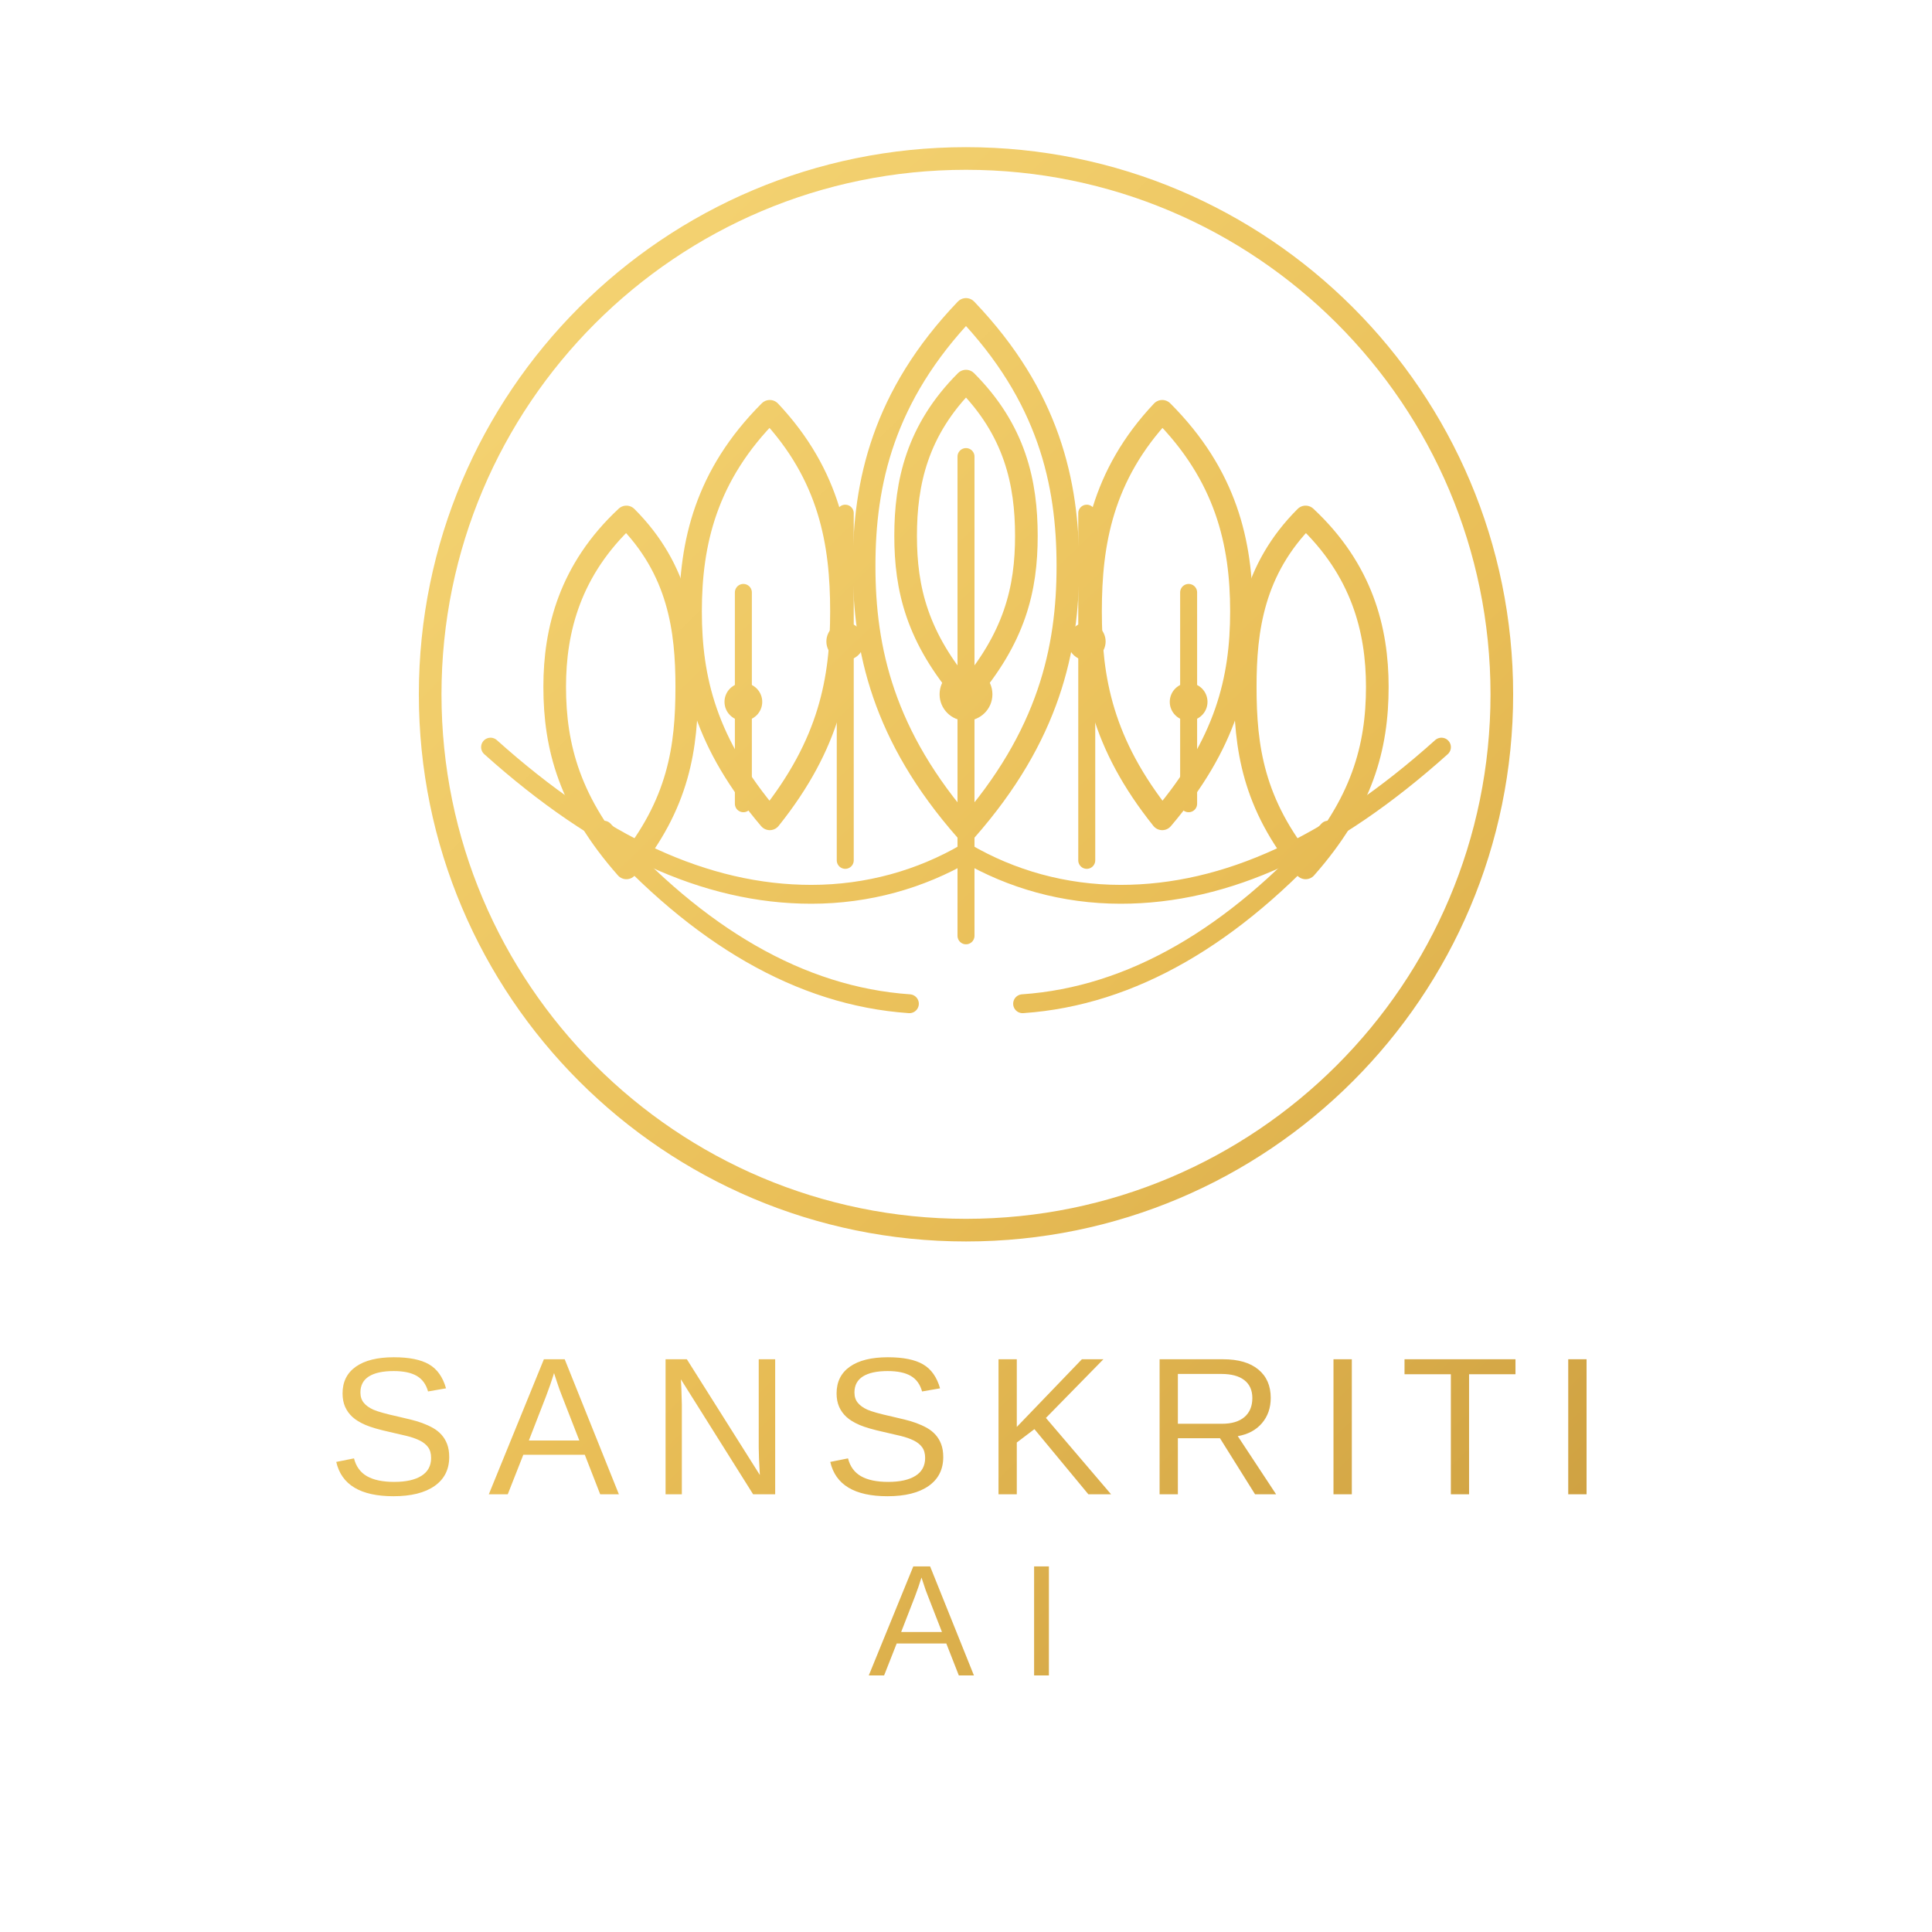
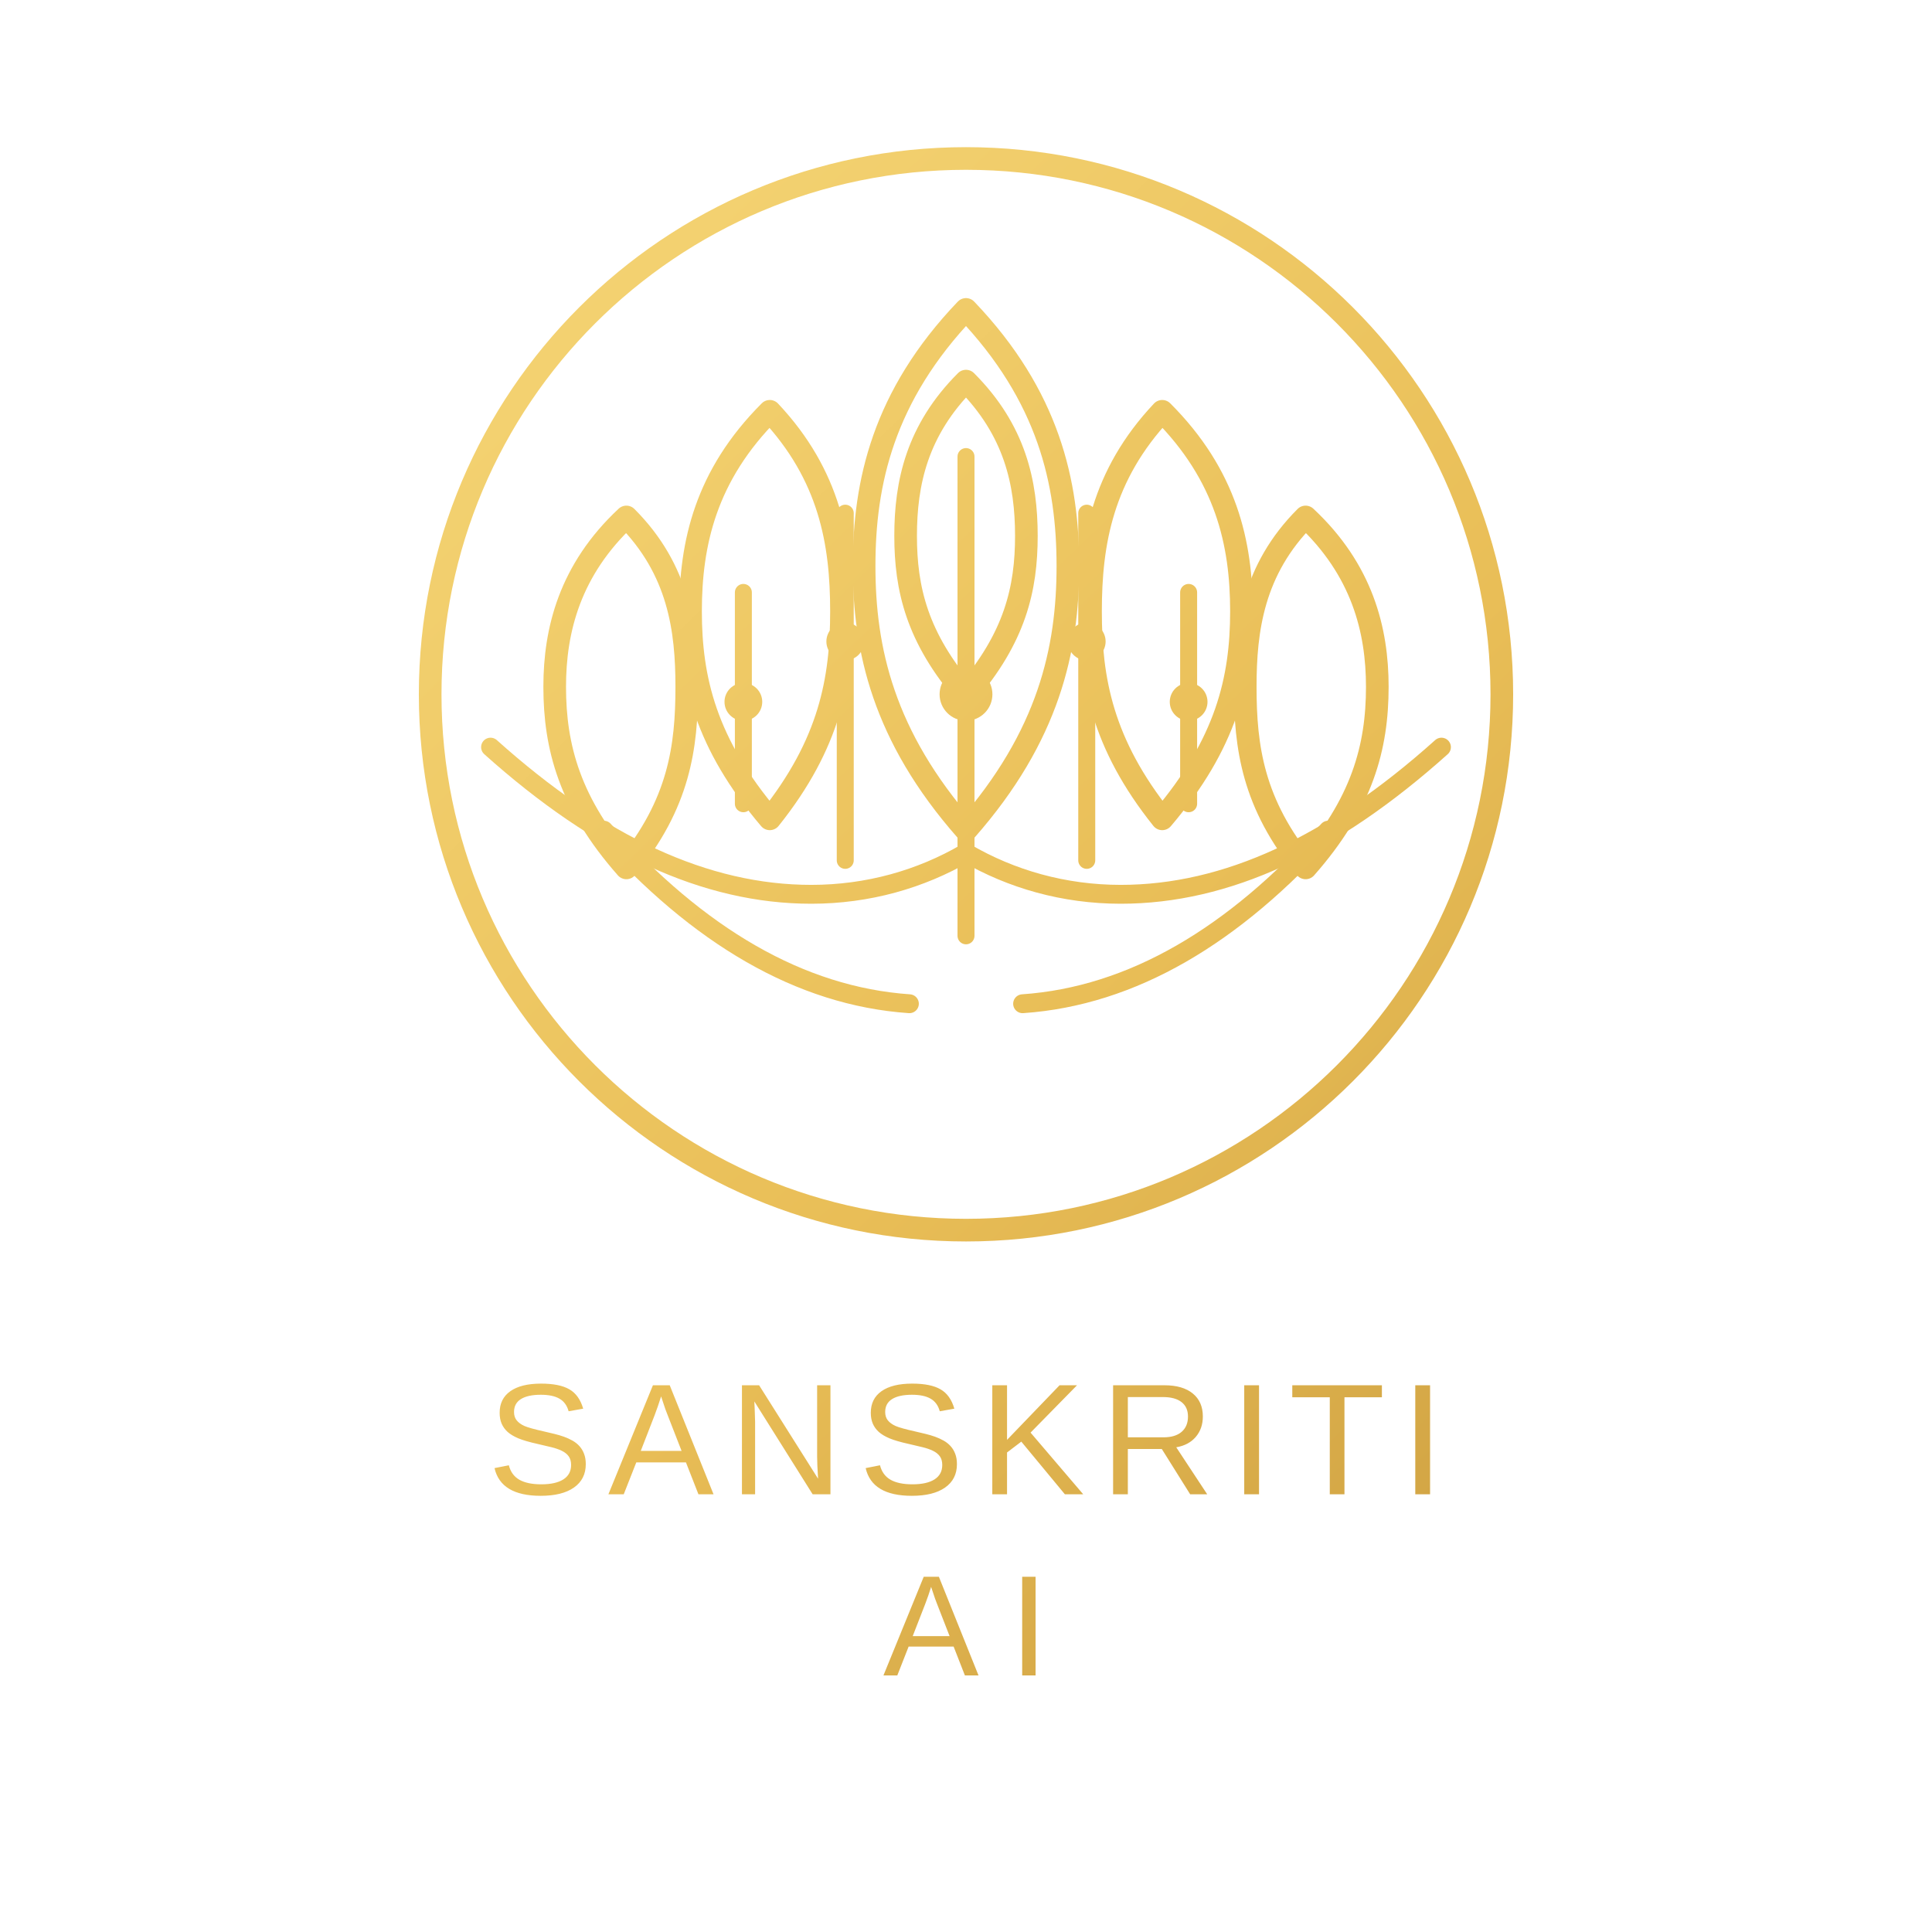
<svg xmlns="http://www.w3.org/2000/svg" viewBox="0 0 512 512" fill="none">
  <defs>
    <linearGradient id="gold" x1="76" y1="68" x2="438" y2="444" gradientUnits="userSpaceOnUse">
      <stop stop-color="#F6D778" />
      <stop offset="0.55" stop-color="#E9BE57" />
      <stop offset="1" stop-color="#C99B3D" />
    </linearGradient>
  </defs>
  <circle cx="256" cy="184" r="142" stroke="url(#gold)" stroke-width="6" />
  <g stroke="url(#gold)" stroke-width="6" stroke-linecap="round" stroke-linejoin="round">
    <path d="M256 82c22 23 27 46 27 68s-5 45-27 70c-22-25-27-48-27-70s5-45 27-68Z" />
    <path d="M256 101c13 13 16 27 16 41s-3 27-16 42c-13-15-16-28-16-42s3-28 16-41Z" />
    <path d="M204 109c16 17 19 35 19 53s-3 35-19 55c-17-20-21-37-21-55s4-36 21-53Z" />
    <path d="M308 109c17 17 21 35 21 53s-4 35-21 55c-16-20-19-37-19-55s3-36 19-53Z" />
    <path d="M166 137c14 14 16 30 16 45 0 16-2 31-16 48-15-17-19-32-19-48 0-15 4-31 19-45Z" />
    <path d="M346 137c15 14 19 30 19 45 0 16-4 31-19 48-14-17-16-32-16-48 0-15 2-31 16-45Z" />
  </g>
  <g stroke="url(#gold)" stroke-width="5" stroke-linecap="round" stroke-linejoin="round">
    <path d="M130 198c29 26 57 39 85 39 15 0 29-4 41-11" />
    <path d="M382 198c-29 26-57 39-85 39-15 0-29-4-41-11" />
    <path d="M160 220c25 28 52 44 81 46" />
    <path d="M352 220c-25 28-52 44-81 46" />
  </g>
  <g stroke="url(#gold)" stroke-width="4.5" stroke-linecap="round">
    <line x1="256" y1="121" x2="256" y2="248" />
    <line x1="224" y1="136" x2="224" y2="228" />
    <line x1="288" y1="136" x2="288" y2="228" />
    <line x1="197" y1="157" x2="197" y2="213" />
    <line x1="315" y1="157" x2="315" y2="213" />
  </g>
  <g fill="url(#gold)">
    <circle cx="256" cy="184" r="7" />
    <circle cx="224" cy="170" r="5" />
    <circle cx="288" cy="170" r="5" />
    <circle cx="197" cy="186" r="5" />
    <circle cx="315" cy="186" r="5" />
  </g>
-   <text x="256" y="396" text-anchor="middle" fill="url(#gold)" font-family="Manrope, Arial, sans-serif" font-size="52" letter-spacing="8">SANSKRITI</text>
-   <text x="256" y="444" text-anchor="middle" fill="url(#gold)" font-family="Manrope, Arial, sans-serif" font-size="42" letter-spacing="12">AI</text>
+   <text x="256" y="396" text-anchor="middle" fill="url(#gold)" font-family="Manrope, Arial, sans-serif" font-size="42" letter-spacing="4">SANSKRITI</text>
+   <text x="256" y="444" text-anchor="middle" fill="url(#gold)" font-family="Manrope, Arial, sans-serif" font-size="38" letter-spacing="8">AI</text>
</svg>
